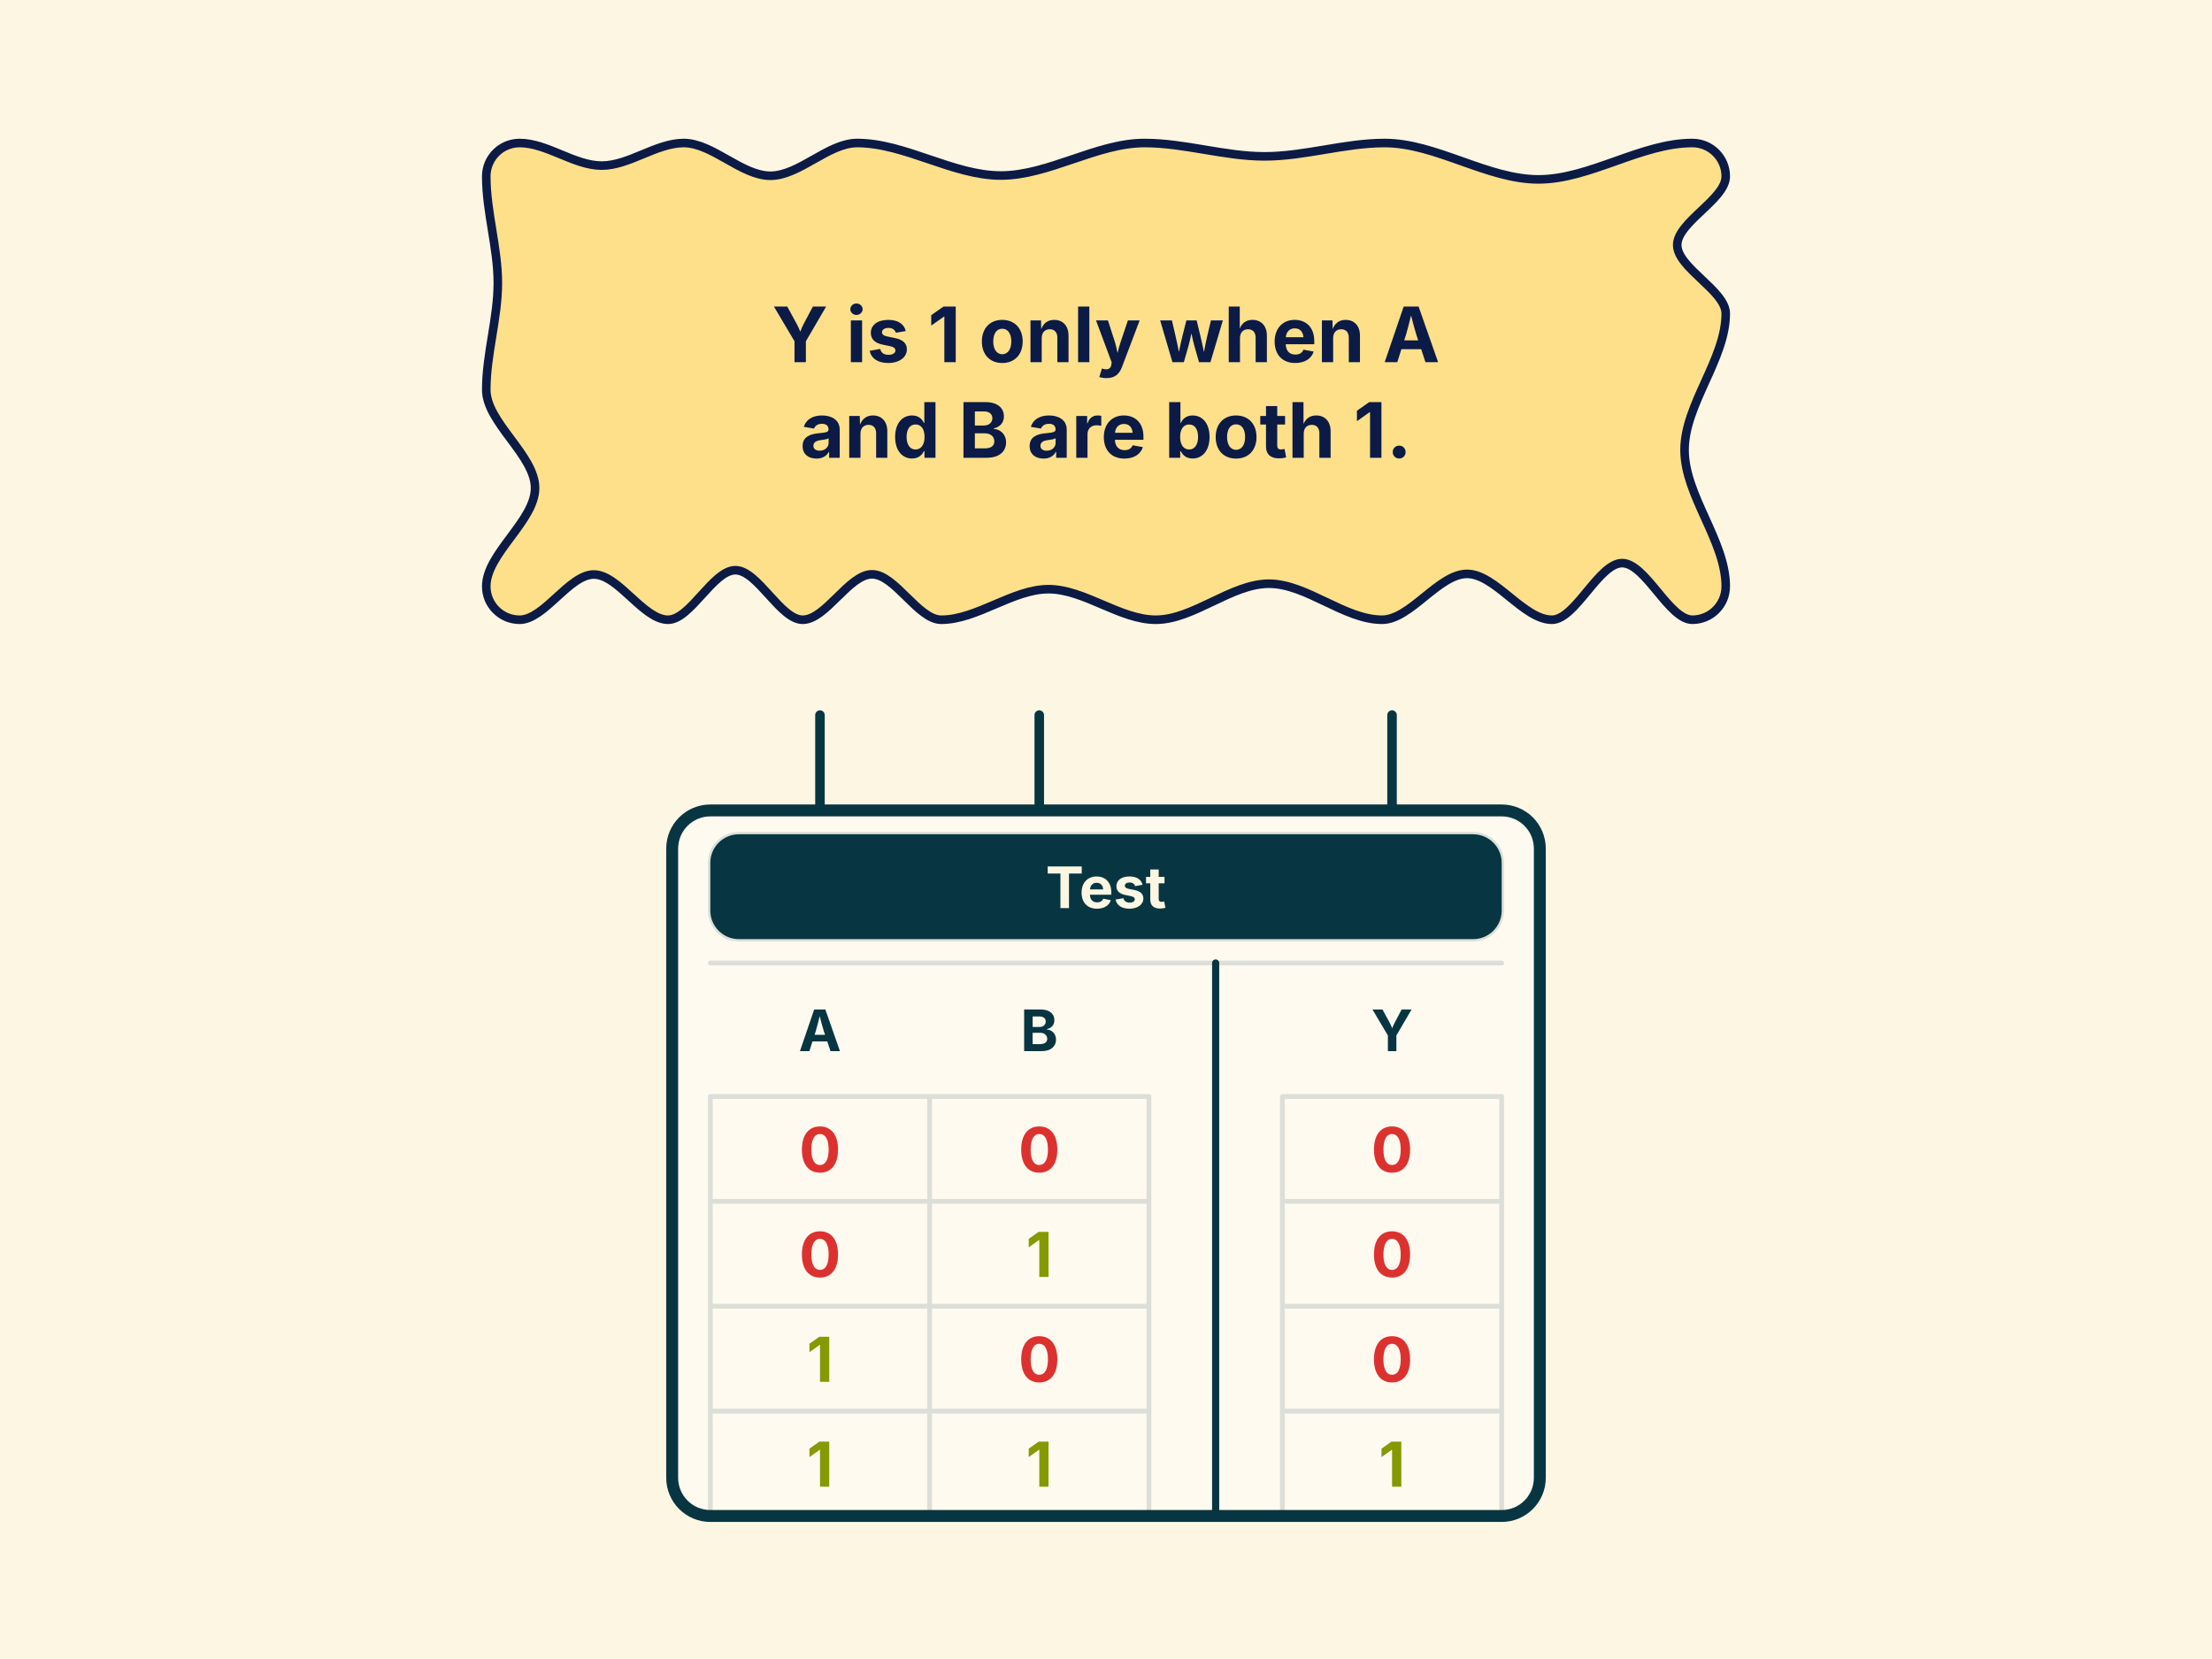
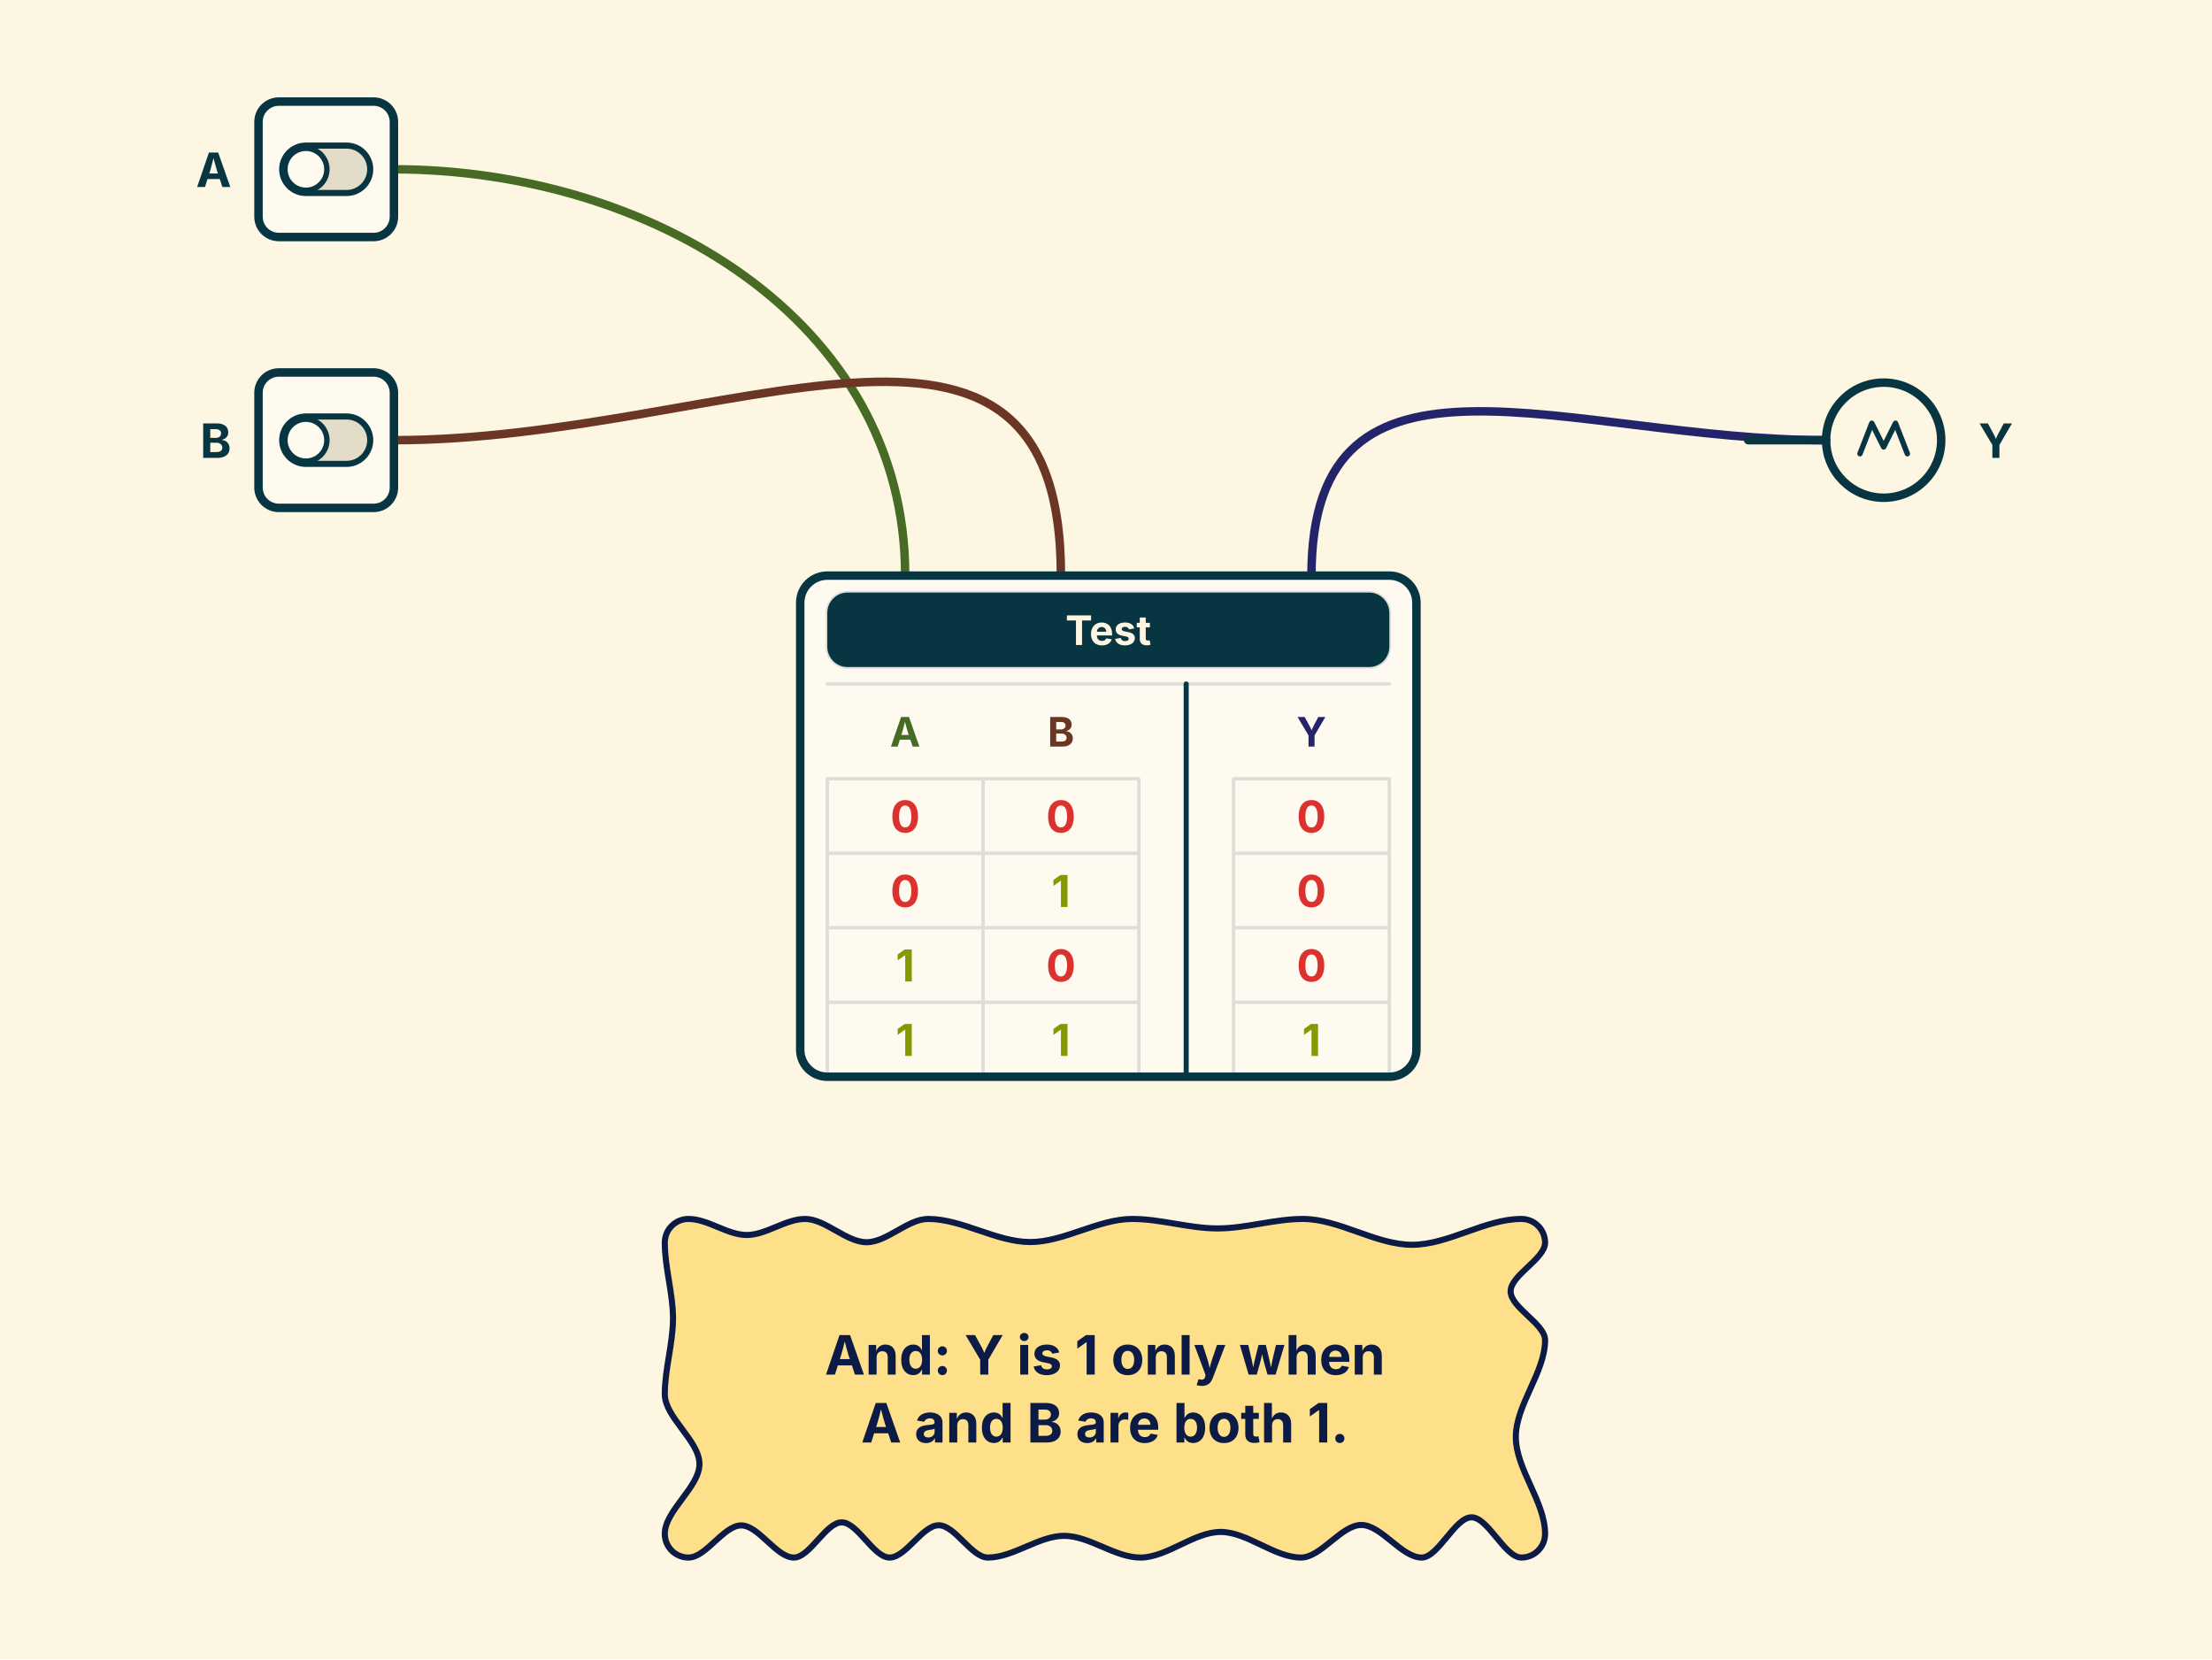
- <svg xmlns="http://www.w3.org/2000/svg" viewBox="-141 -170 464 348" width="464" height="348" font-family="Inter, 'Segoe UI', system-ui, -apple-system, sans-serif" stroke-linejoin="round" stroke-linecap="round">
-   <rect x="-141" y="-170" width="464" height="348" fill="#fdf6e3" />
+ <svg xmlns="http://www.w3.org/2000/svg" viewBox="-236.35 -170 653.33 490" width="653.33" height="490" font-family="Inter, 'Segoe UI', system-ui, -apple-system, sans-serif" stroke-linejoin="round" stroke-linecap="round">
+   <rect x="-236.35" y="-170" width="653.33" height="490" fill="#fdf6e3" />
+   <path d="M-120 -120C-44.5 -120 31 -75.5 31 0" fill="none" stroke="hsl(90, 50%, 28%)" stroke-width="2.5" />
+   <path d="M-120 -40C-21.5 -40 77 -98.5 77 0" fill="none" stroke="hsl(15, 50%, 28%)" stroke-width="2.5" />
+   <path d="M303 -40C227 -40 151 -76 151 0" fill="none" stroke="hsl(240, 50%, 28%)" stroke-width="2.5" />
  <g transform="matrix(1 0 0 1 0 0)">
    <path d="M8 0H174A8 8 0 0 1 182 8V140A8 8 0 0 1 174 148H8A8 8 0 0 1 0 140V8A8 8 0 0 1 8 0Z" fill="#fffaf0" stroke="#073642" stroke-width="2.5" />
-     <path d="M31 0V-20M77 0V-20M151 0V-20" fill="none" stroke="#073642" stroke-width="2" />
    <text x="31" y="71" font-size="13" font-weight="700" fill="#dc322f" text-anchor="middle" dominant-baseline="middle">0</text>
    <text x="77" y="71" font-size="13" font-weight="700" fill="#dc322f" text-anchor="middle" dominant-baseline="middle">0</text>
    <text x="151" y="71" font-size="13" font-weight="700" fill="#dc322f" text-anchor="middle" dominant-baseline="middle">0</text>
    <text x="31" y="93" font-size="13" font-weight="700" fill="#dc322f" text-anchor="middle" dominant-baseline="middle">0</text>
    <text x="77" y="93" font-size="13" font-weight="700" fill="#859900" text-anchor="middle" dominant-baseline="middle">1</text>
    <text x="151" y="93" font-size="13" font-weight="700" fill="#dc322f" text-anchor="middle" dominant-baseline="middle">0</text>
    <text x="31" y="115" font-size="13" font-weight="700" fill="#859900" text-anchor="middle" dominant-baseline="middle">1</text>
    <text x="77" y="115" font-size="13" font-weight="700" fill="#dc322f" text-anchor="middle" dominant-baseline="middle">0</text>
    <text x="151" y="115" font-size="13" font-weight="700" fill="#dc322f" text-anchor="middle" dominant-baseline="middle">0</text>
    <text x="31" y="137" font-size="13" font-weight="700" fill="#859900" text-anchor="middle" dominant-baseline="middle">1</text>
    <text x="77" y="137" font-size="13" font-weight="700" fill="#859900" text-anchor="middle" dominant-baseline="middle">1</text>
    <text x="151" y="137" font-size="13" font-weight="700" fill="#859900" text-anchor="middle" dominant-baseline="middle">1</text>
    <path d="M8 32H174M8 60H100M8 82H100M8 104H100M8 126H100M8 60V148M100 60V148M128 60H174M128 82H174M128 104H174M128 126H174M128 60V148M174 60V148M54 60V148M114 32V148" fill="none" stroke="rgba(7,54,66,0.14)" stroke-width="1" />
    <path d="M114 32V148" fill="none" stroke="#073642" stroke-width="1.5" />
-     <text x="31" y="46" font-size="12" font-weight="700" fill="#073642" text-anchor="middle" dominant-baseline="middle">A</text>
-     <text x="77" y="46" font-size="12" font-weight="700" fill="#073642" text-anchor="middle" dominant-baseline="middle">B</text>
-     <text x="151" y="46" font-size="12" font-weight="700" fill="#073642" text-anchor="middle" dominant-baseline="middle">Y</text>
+     <text x="31" y="46" font-size="12" font-weight="700" fill="hsl(90, 50%, 28%)" text-anchor="middle" dominant-baseline="middle">A</text>
+     <text x="77" y="46" font-size="12" font-weight="700" fill="hsl(15, 50%, 28%)" text-anchor="middle" dominant-baseline="middle">B</text>
+     <text x="151" y="46" font-size="12" font-weight="700" fill="hsl(240, 50%, 28%)" text-anchor="middle" dominant-baseline="middle">Y</text>
    <path d="M14 5H168A6 6 0 0 1 174 11V21A6 6 0 0 1 168 27H14A6 6 0 0 1 8 21V11A6 6 0 0 1 14 5Z" fill="#073642" stroke="rgba(7,54,66,0.14)" stroke-width="1" />
    <text x="91" y="16" font-size="12" font-weight="700" fill="#fdf6e3" text-anchor="middle" dominant-baseline="middle">Test</text>
  </g>
-   <g transform="matrix(1 0 0 1 -39 -140)">
+   <g transform="matrix(1 0 0 1 -160 -140)">
+     <path d="M6 0H34A6 6 0 0 1 40 6V34A6 6 0 0 1 34 40H6A6 6 0 0 1 0 34V6A6 6 0 0 1 6 0Z" fill="#fffaf0" stroke="#073642" stroke-width="2.5" />
+     <path d="M14 13H26A7 7 0 0 1 33 20V20A7 7 0 0 1 26 27H14A7 7 0 0 1 7 20V20A7 7 0 0 1 14 13Z" fill="#e2dcc8" />
+     <path d="M19.8 20A5.8 5.8 0 1 1 8.2 20A5.8 5.8 0 1 1 19.8 20Z" fill="hsl(90, 95%, 47%)" />
+     <path d="M14 13H26A7 7 0 0 1 33 20V20A7 7 0 0 1 26 27H14A7 7 0 0 1 7 20V20A7 7 0 0 1 14 13Z" fill="none" stroke="#073642" stroke-width="1.8" />
+     <path d="M20.2 20A6.2 6.2 0 1 1 7.8 20A6.2 6.2 0 1 1 20.2 20Z" fill="#fffaf0" stroke="#073642" stroke-width="1.6" />
+   </g>
+   <g transform="matrix(1 0 0 1 -160 -60)">
+     <path d="M6 0H34A6 6 0 0 1 40 6V34A6 6 0 0 1 34 40H6A6 6 0 0 1 0 34V6A6 6 0 0 1 6 0Z" fill="#fffaf0" stroke="#073642" stroke-width="2.5" />
+     <path d="M14 13H26A7 7 0 0 1 33 20V20A7 7 0 0 1 26 27H14A7 7 0 0 1 7 20V20A7 7 0 0 1 14 13Z" fill="#e2dcc8" />
+     <path d="M19.8 20A5.8 5.8 0 1 1 8.2 20A5.8 5.8 0 1 1 19.8 20Z" fill="hsl(15, 95%, 47%)" />
+     <path d="M14 13H26A7 7 0 0 1 33 20V20A7 7 0 0 1 26 27H14A7 7 0 0 1 7 20V20A7 7 0 0 1 14 13Z" fill="none" stroke="#073642" stroke-width="1.8" />
+     <path d="M20.2 20A6.2 6.2 0 1 1 7.8 20A6.2 6.2 0 1 1 20.2 20Z" fill="#fffaf0" stroke="#073642" stroke-width="1.6" />
+   </g>
+   <g transform="matrix(1 0 0 1 300 -60)">
+     <path d="M-20 20H3" fill="none" stroke="#073642" stroke-width="2.5" />
+     <path d="M20 3H20A17 17 0 0 1 37 20V20A17 17 0 0 1 20 37H20A17 17 0 0 1 3 20V20A17 17 0 0 1 20 3Z" fill="none" stroke="#073642" stroke-width="2.5" />
+     <path d="M13 24L16.5 15L20 22L23.5 15L27 24" fill="none" stroke="#073642" stroke-width="1.6" />
+   </g>
+   <g transform="matrix(1 0 0 1 -40 190)">
    <path d="M7 0C12.74 0 18.47 4.74 24.21 4.74C29.94 4.74 35.68 0 41.41 0C47.48 0 53.54 6.87 59.6 6.87C65.66 6.87 71.72 0 77.79 0C87.83 0 97.88 6.82 107.93 6.82C117.98 6.82 128.03 0 138.08 0C146.48 0 154.87 2.8 163.26 2.8C171.66 2.8 180.05 0 188.45 0C199.2 0 209.96 7.63 220.72 7.63C231.48 7.63 242.24 0 253 0C256.87 0 260 3.13 260 7C260 11.8 249.82 16.59 249.82 21.39C249.82 26.19 260 30.98 260 35.78C260 45.32 251.36 54.85 251.36 64.39C251.36 73.93 260 83.46 260 93C260 96.87 256.87 100 253 100C248.09 100 243.18 88.12 238.27 88.12C233.36 88.12 228.45 100 223.54 100C217.6 100 211.67 90.38 205.73 90.38C199.79 90.38 193.85 100 187.91 100C180 100 172.09 92.44 164.18 92.44C156.26 92.44 148.35 100 140.44 100C132.94 100 125.44 93.59 117.94 93.59C110.44 93.59 102.94 100 95.44 100C90.59 100 85.75 90.47 80.91 90.47C76.07 90.47 71.22 100 66.38 100C61.67 100 56.96 89.61 52.26 89.61C47.55 89.61 42.84 100 38.13 100C32.94 100 27.75 90.51 22.57 90.51C17.38 90.51 12.19 100 7 100C3.13 100 0 96.87 0 93C0 86.12 10.24 79.25 10.24 72.37C10.24 65.5 0 58.62 0 51.75C0 44.29 2.43 36.83 2.43 29.37C2.43 21.92 0 14.46 0 7C0 3.13 3.13 0 7 0Z" fill="#ffe08a" stroke="#0b1b46" stroke-width="1.8" />
-     <text x="130" y="39.975" font-size="16.04" font-weight="700" fill="#0b1b46" text-anchor="middle" dominant-baseline="middle">Y is 1 only when A</text>
-     <text x="130" y="60.025" font-size="16.04" font-weight="700" fill="#0b1b46" text-anchor="middle" dominant-baseline="middle">and B are both 1.</text>
+     <text x="130" y="39.975" font-size="16.04" font-weight="700" fill="#0b1b46" text-anchor="middle" dominant-baseline="middle">And: Y is 1 only when</text>
+     <text x="130" y="60.025" font-size="16.04" font-weight="700" fill="#0b1b46" text-anchor="middle" dominant-baseline="middle">A and B are both 1.</text>
  </g>
+   <text x="-168" y="-120" font-size="14" font-weight="700" fill="#073642" text-anchor="end" dominant-baseline="middle">A</text>
+   <text x="-168" y="-40" font-size="14" font-weight="700" fill="#073642" text-anchor="end" dominant-baseline="middle">B</text>
+   <text x="348" y="-40" font-size="14" font-weight="700" fill="#073642" text-anchor="start" dominant-baseline="middle">Y</text>
</svg>
